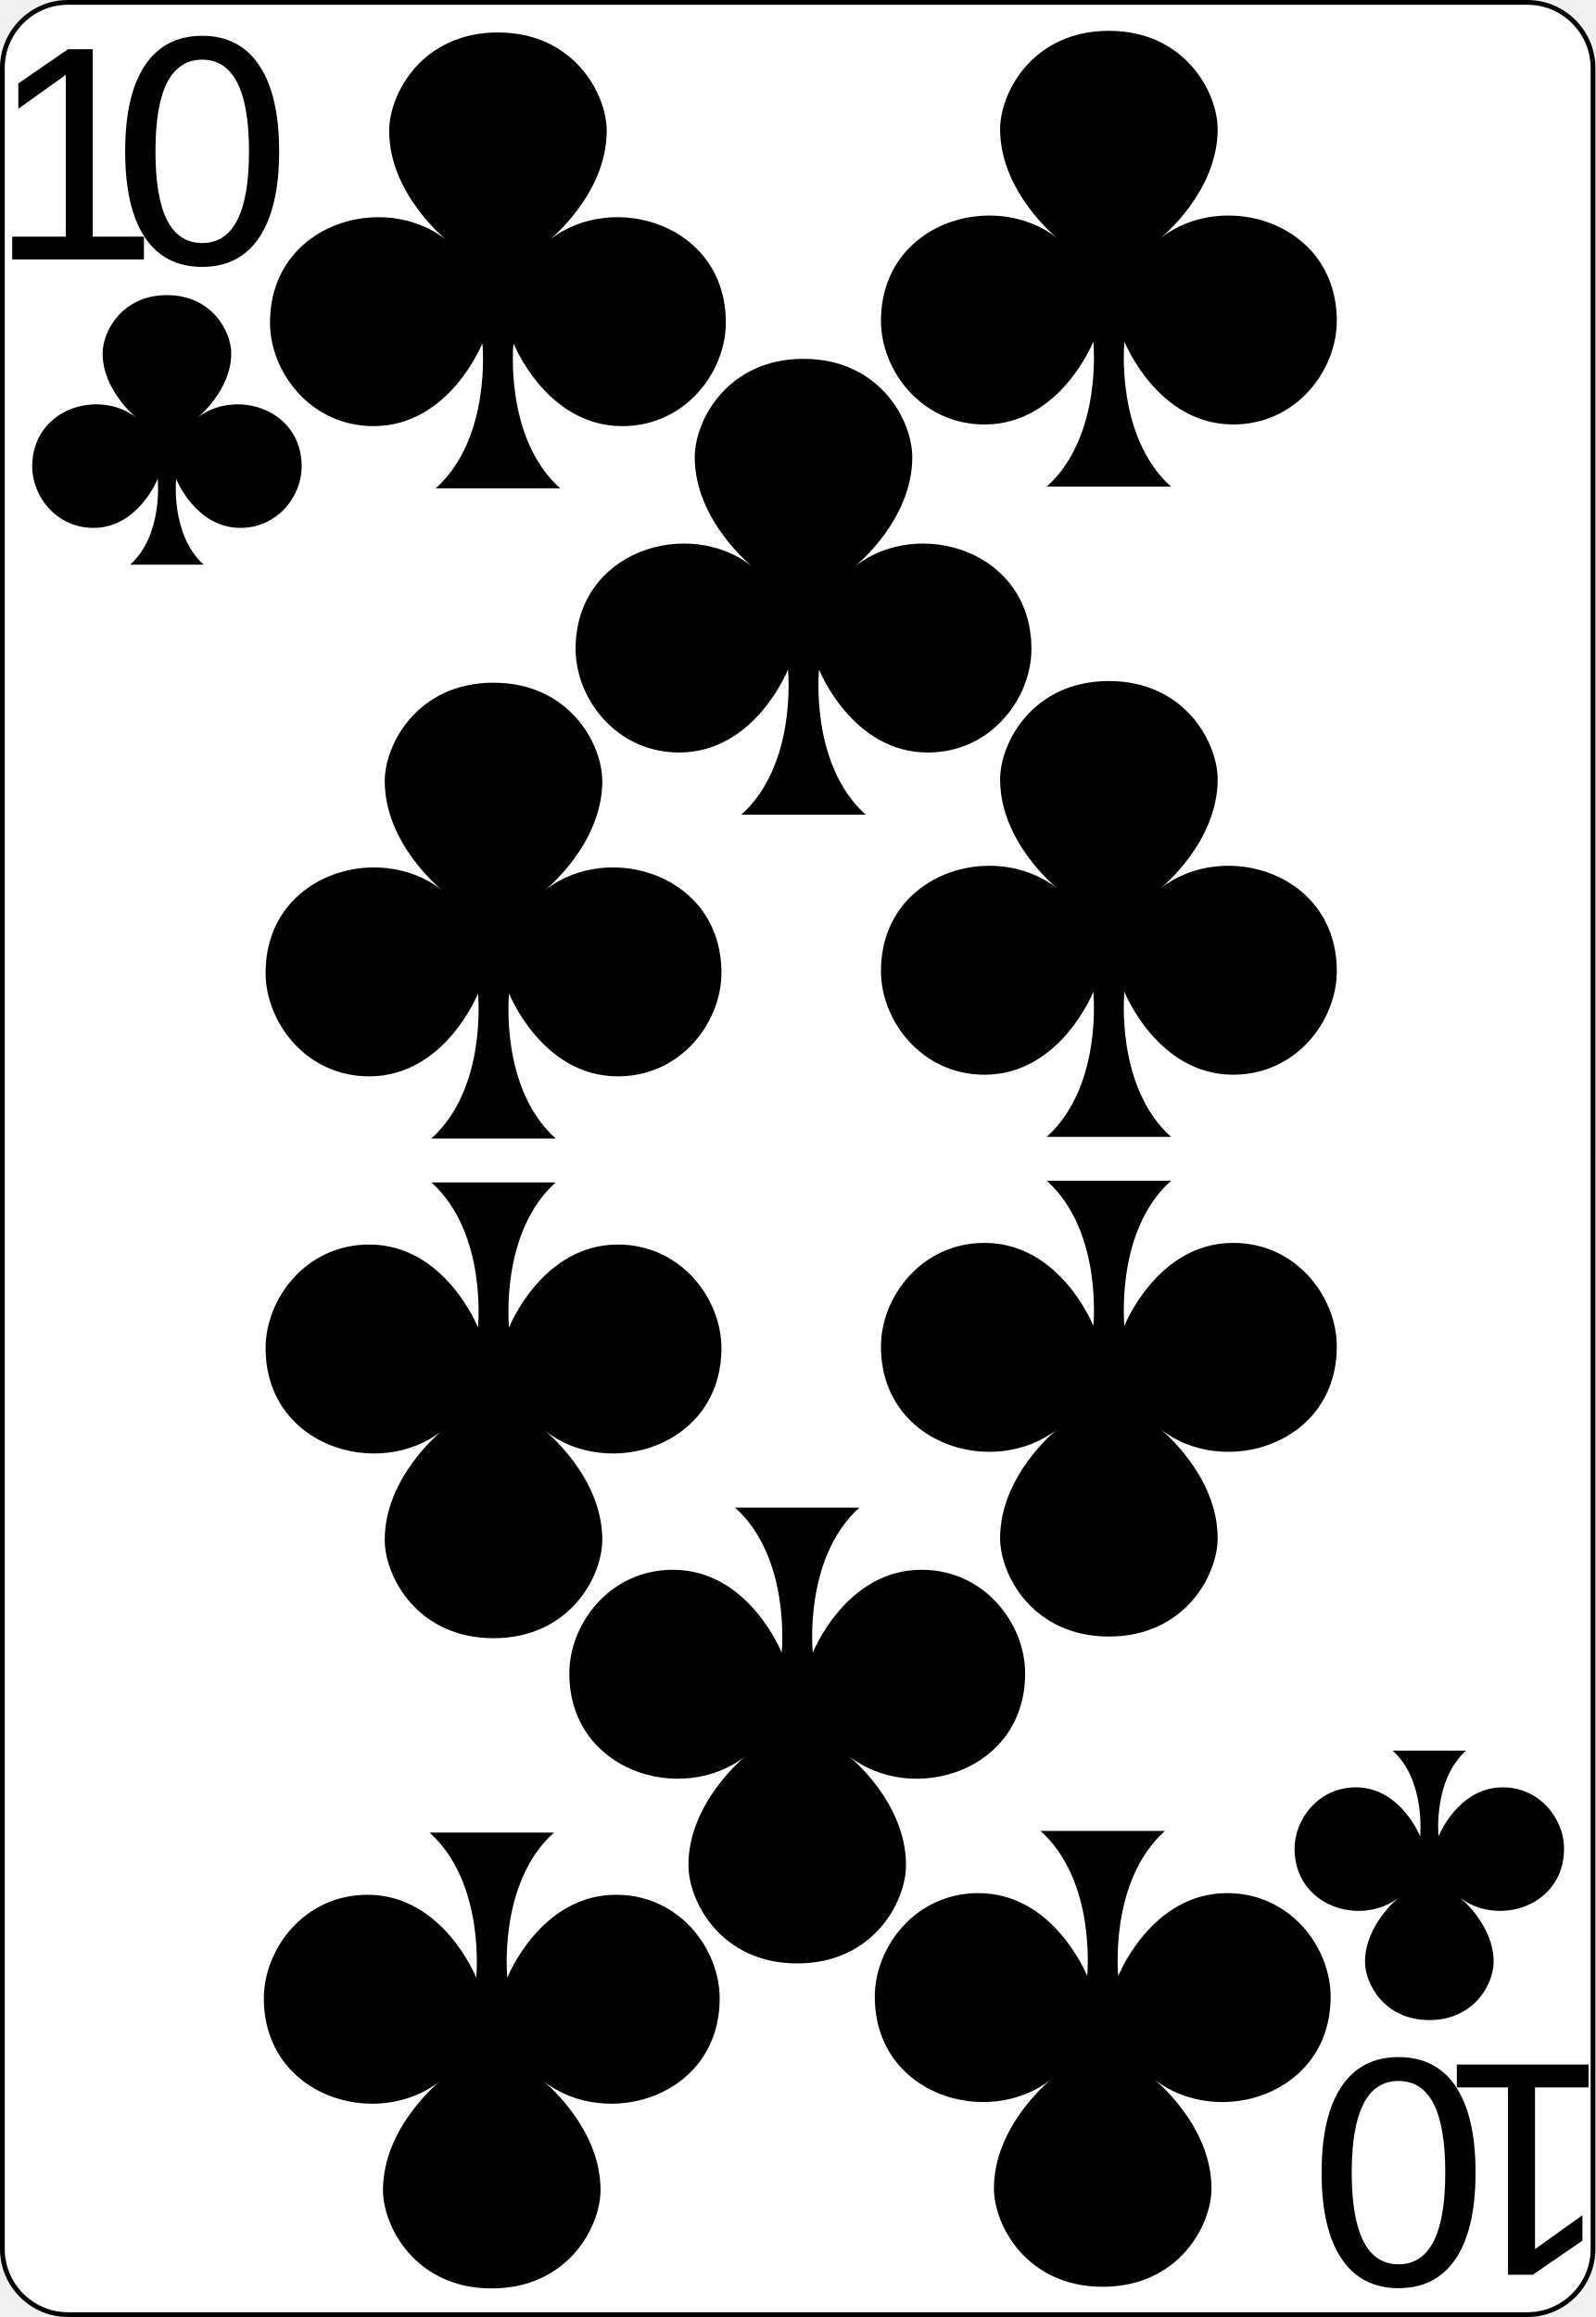
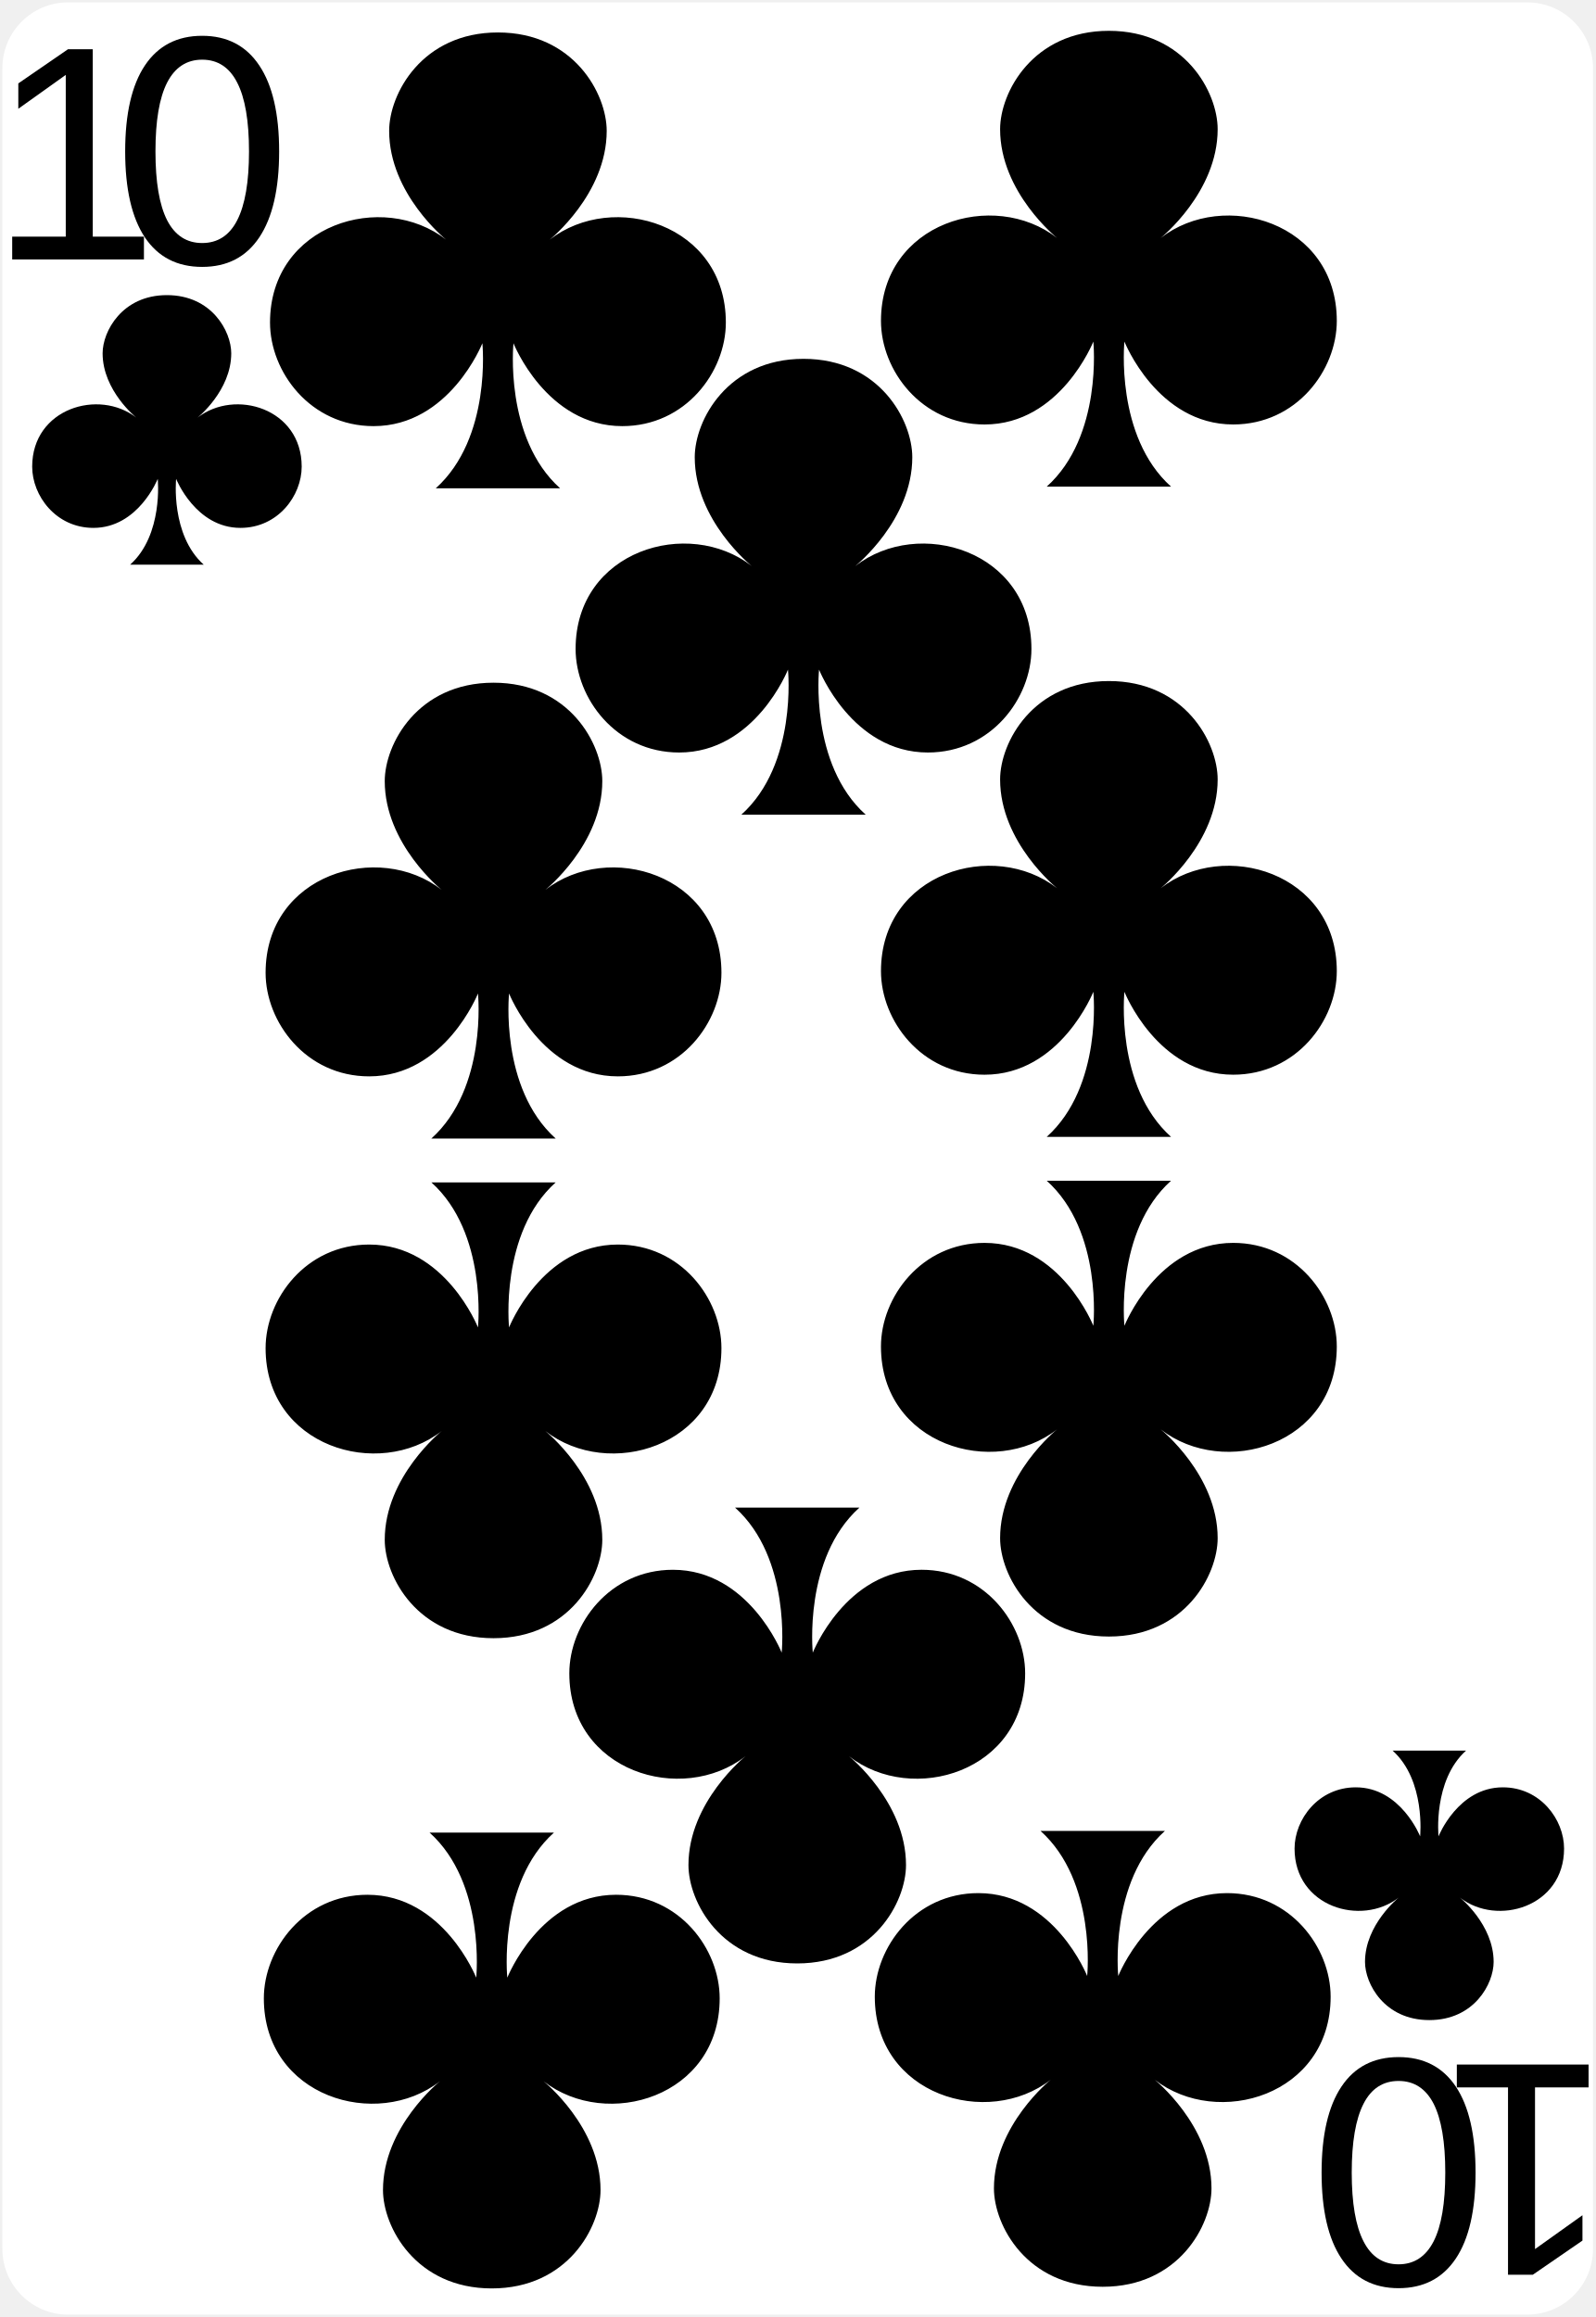
<svg xmlns="http://www.w3.org/2000/svg" xml:space="preserve" width="222.783" height="323.556" viewBox="0 0 167.087 242.667">
-   <g style="fill-rule:nonzero;clip-rule:nonzero;stroke:#000;stroke-miterlimit:4">
+   <g style="fill-rule:nonzero;clip-rule:nonzero;stroke:none;stroke-miterlimit:4">
    <path d="M166.837 235.548c0 3.777-3.087 6.869-6.871 6.869H7.11c-3.775 0-6.861-3.092-6.861-6.87V7.12C.25 3.343 3.336.25 7.11.25h152.856c3.784 0 6.87 3.093 6.87 6.87z" style="fill:#fff;stroke-width:.5" />
  </g>
  <path d="M50.291 22.698s2.375-1.9 2.375-4.534c0-1.542-1.369-4.102-4.534-4.102s-4.534 2.561-4.534 4.102c0 2.634 2.375 4.534 2.375 4.534-2.638-2.055-7.34-.652-7.34 3.455 0 2.056 1.68 4.318 4.317 4.318 3.165 0 4.534-3.455 4.534-3.455s.402 3.938-1.943 6.046h5.182c-2.345-2.107-1.943-6.046-1.943-6.046s1.37 3.455 4.534 3.455c2.64 0 4.318-2.263 4.318-4.318 0-4.107-4.703-5.51-7.34-3.455" style="fill:#000" transform="translate(-54.025 10.018)scale(1.48565)" />
  <path d="M50.291 22.698s2.375-1.9 2.375-4.534c0-1.542-1.369-4.102-4.534-4.102s-4.534 2.561-4.534 4.102c0 2.634 2.375 4.534 2.375 4.534-2.638-2.055-7.34-.652-7.34 3.455 0 2.056 1.68 4.318 4.317 4.318 3.165 0 4.534-3.455 4.534-3.455s.402 3.938-1.943 6.046h5.182c-2.345-2.107-1.943-6.046-1.943-6.046s1.37 3.455 4.534 3.455c2.64 0 4.318-2.263 4.318-4.318 0-4.107-4.703-5.51-7.34-3.455" style="fill:#000" transform="translate(221.2 232.462)scale(-1.48565)" />
  <path d="M57.573 25.1s5.967-4.774 5.967-11.392C63.54 9.834 60.1 3.4 52.148 3.4S40.756 9.836 40.756 13.708c0 6.618 5.968 11.392 5.968 11.392-6.629-5.163-18.445-1.638-18.445 8.68 0 5.167 4.22 10.85 10.849 10.85 7.952 0 11.392-8.68 11.392-8.68s1.01 9.894-4.882 15.19h13.02c-5.892-5.294-4.882-15.19-4.882-15.19s3.44 8.68 11.392 8.68c6.631 0 10.85-5.686 10.85-10.85 0-10.318-11.817-13.843-18.445-8.68m-.463 68.1s5.968-4.773 5.968-11.391c0-3.875-3.44-10.307-11.392-10.307-7.953 0-11.392 6.435-11.392 10.307 0 6.618 5.967 11.392 5.967 11.392-6.628-5.164-18.445-1.638-18.445 8.68 0 5.167 4.221 10.85 10.85 10.85 7.952 0 11.392-8.68 11.392-8.68s1.01 9.894-4.882 15.19h13.02c-5.892-5.294-4.882-15.19-4.882-15.19s3.44 8.68 11.392 8.68c6.63 0 10.85-5.686 10.85-10.85 0-10.318-11.817-13.844-18.446-8.68m64.448-68.275s5.967-4.774 5.967-11.392c0-3.874-3.44-10.306-11.392-10.306s-11.392 6.434-11.392 10.306c0 6.618 5.968 11.392 5.968 11.392-6.629-5.163-18.445-1.638-18.445 8.681 0 5.166 4.22 10.85 10.85 10.85 7.951 0 11.391-8.681 11.391-8.681s1.01 9.894-4.882 15.19h13.02c-5.892-5.293-4.882-15.19-4.882-15.19s3.44 8.68 11.392 8.68c6.631 0 10.85-5.685 10.85-10.849 0-10.319-11.817-13.844-18.445-8.68m0 68.1s5.967-4.774 5.967-11.392c0-3.874-3.44-10.307-11.392-10.307s-11.392 6.435-11.392 10.307c0 6.618 5.968 11.392 5.968 11.392-6.629-5.163-18.445-1.638-18.445 8.681 0 5.166 4.22 10.85 10.85 10.85 7.951 0 11.391-8.682 11.391-8.682s1.01 9.895-4.882 15.191h13.02c-5.892-5.294-4.882-15.19-4.882-15.19s3.44 8.68 11.392 8.68c6.631 0 10.85-5.686 10.85-10.849 0-10.32-11.817-13.844-18.445-8.681" style="fill:#000" />
  <path d="M89.577 59.281s5.967-4.774 5.967-11.392c0-3.874-3.44-10.307-11.392-10.307S72.76 44.017 72.76 47.89c0 6.618 5.967 11.392 5.967 11.392-6.628-5.163-18.444-1.638-18.444 8.681 0 5.166 4.22 10.85 10.849 10.85 7.952 0 11.392-8.682 11.392-8.682s1.01 9.895-4.882 15.191h13.02c-5.892-5.294-4.882-15.19-4.882-15.19s3.44 8.68 11.392 8.68c6.631 0 10.85-5.686 10.85-10.849 0-10.32-11.817-13.844-18.445-8.68m20.486 158.519s-5.968 4.774-5.968 11.392c0 3.875 3.44 10.307 11.392 10.307 7.953 0 11.392-6.435 11.392-10.307 0-6.618-5.967-11.392-5.967-11.392 6.628 5.164 18.445 1.638 18.445-8.68 0-5.167-4.221-10.85-10.85-10.85-7.952 0-11.392 8.68-11.392 8.68s-1.01-9.894 4.882-15.19h-13.02c5.892 5.294 4.882 15.19 4.882 15.19s-3.44-8.68-11.392-8.68c-6.63 0-10.85 5.686-10.85 10.85 0 10.318 11.817 13.844 18.446 8.68m.645-68.101s-5.967 4.774-5.967 11.392c0 3.875 3.44 10.307 11.392 10.307s11.392-6.435 11.392-10.307c0-6.618-5.967-11.392-5.967-11.392 6.628 5.164 18.444 1.639 18.444-8.68 0-5.166-4.22-10.85-10.849-10.85-7.952 0-11.392 8.681-11.392 8.681s-1.01-9.894 4.882-15.191h-13.02c5.892 5.294 4.882 15.191 4.882 15.191s-3.44-8.68-11.392-8.68c-6.63 0-10.85 5.685-10.85 10.848 0 10.32 11.817 13.845 18.445 8.681m-64.63 68.275s-5.968 4.773-5.968 11.392c0 3.874 3.44 10.306 11.392 10.306 7.953 0 11.392-6.435 11.392-10.306 0-6.619-5.967-11.392-5.967-11.392 6.628 5.163 18.445 1.638 18.445-8.681 0-5.166-4.221-10.85-10.85-10.85-7.952 0-11.392 8.681-11.392 8.681s-1.01-9.894 4.882-15.19h-13.02c5.892 5.293 4.882 15.19 4.882 15.19s-3.44-8.68-11.392-8.68c-6.63 0-10.85 5.685-10.85 10.849 0 10.319 11.817 13.844 18.446 8.68m.183-68.1s-5.967 4.774-5.967 11.392c0 3.875 3.44 10.307 11.392 10.307s11.392-6.435 11.392-10.307c0-6.618-5.968-11.392-5.968-11.392 6.629 5.163 18.445 1.638 18.445-8.68 0-5.167-4.22-10.85-10.849-10.85-7.952 0-11.392 8.68-11.392 8.68s-1.01-9.894 4.882-15.19h-13.02c5.892 5.294 4.882 15.19 4.882 15.19s-3.44-8.68-11.392-8.68c-6.631 0-10.85 5.686-10.85 10.85 0 10.318 11.817 13.843 18.445 8.68" style="fill:#000" />
  <text xml:space="preserve" x="-1.162" y="27.17" style="font-size:32px;font-style:normal;font-weight:400;line-height:125%;letter-spacing:0;word-spacing:0;fill:#000;fill-opacity:1;stroke:none;font-family:Bitstream Vera Sans">
    <tspan x="-1.162" y="27.17" style="font-style:normal;font-variant:normal;font-weight:400;font-stretch:normal;font-family:Arial;-inkscape-font-specification:Arial">1</tspan>
  </text>
  <text xml:space="preserve" x="11" y="27.499" style="font-size:32px;font-style:normal;font-weight:400;line-height:125%;letter-spacing:0;word-spacing:0;fill:#000;fill-opacity:1;stroke:none;font-family:Bitstream Vera Sans">
    <tspan x="11" y="27.499">0</tspan>
  </text>
  <path d="M78.07 183.938s-5.968 4.773-5.968 11.392c0 3.874 3.44 10.306 11.392 10.306 7.953 0 11.392-6.434 11.392-10.306 0-6.619-5.967-11.392-5.967-11.392 6.628 5.163 18.445 1.638 18.445-8.681 0-5.166-4.221-10.85-10.85-10.85-7.952 0-11.391 8.681-11.391 8.681s-1.01-9.894 4.882-15.19h-13.02c5.891 5.293 4.881 15.19 4.881 15.19s-3.44-8.68-11.392-8.68c-6.63 0-10.849 5.685-10.849 10.849 0 10.319 11.817 13.844 18.445 8.68" style="fill:#000" />
  <text xml:space="preserve" x="-168.809" y="-216.226" style="font-size:32px;font-style:normal;font-weight:400;line-height:125%;letter-spacing:0;word-spacing:0;fill:#000;fill-opacity:1;stroke:none;font-family:Bitstream Vera Sans" transform="scale(-1)">
    <tspan x="-168.809" y="-216.226" style="font-style:normal;font-variant:normal;font-weight:400;font-stretch:normal;font-family:Arial;-inkscape-font-specification:Arial">1</tspan>
  </text>
  <text xml:space="preserve" x="-156.646" y="-215.897" style="font-size:32px;font-style:normal;font-weight:400;line-height:125%;letter-spacing:0;word-spacing:0;fill:#000;fill-opacity:1;stroke:none;font-family:Bitstream Vera Sans" transform="scale(-1)">
    <tspan x="-156.646" y="-215.897">0</tspan>
  </text>
</svg>
